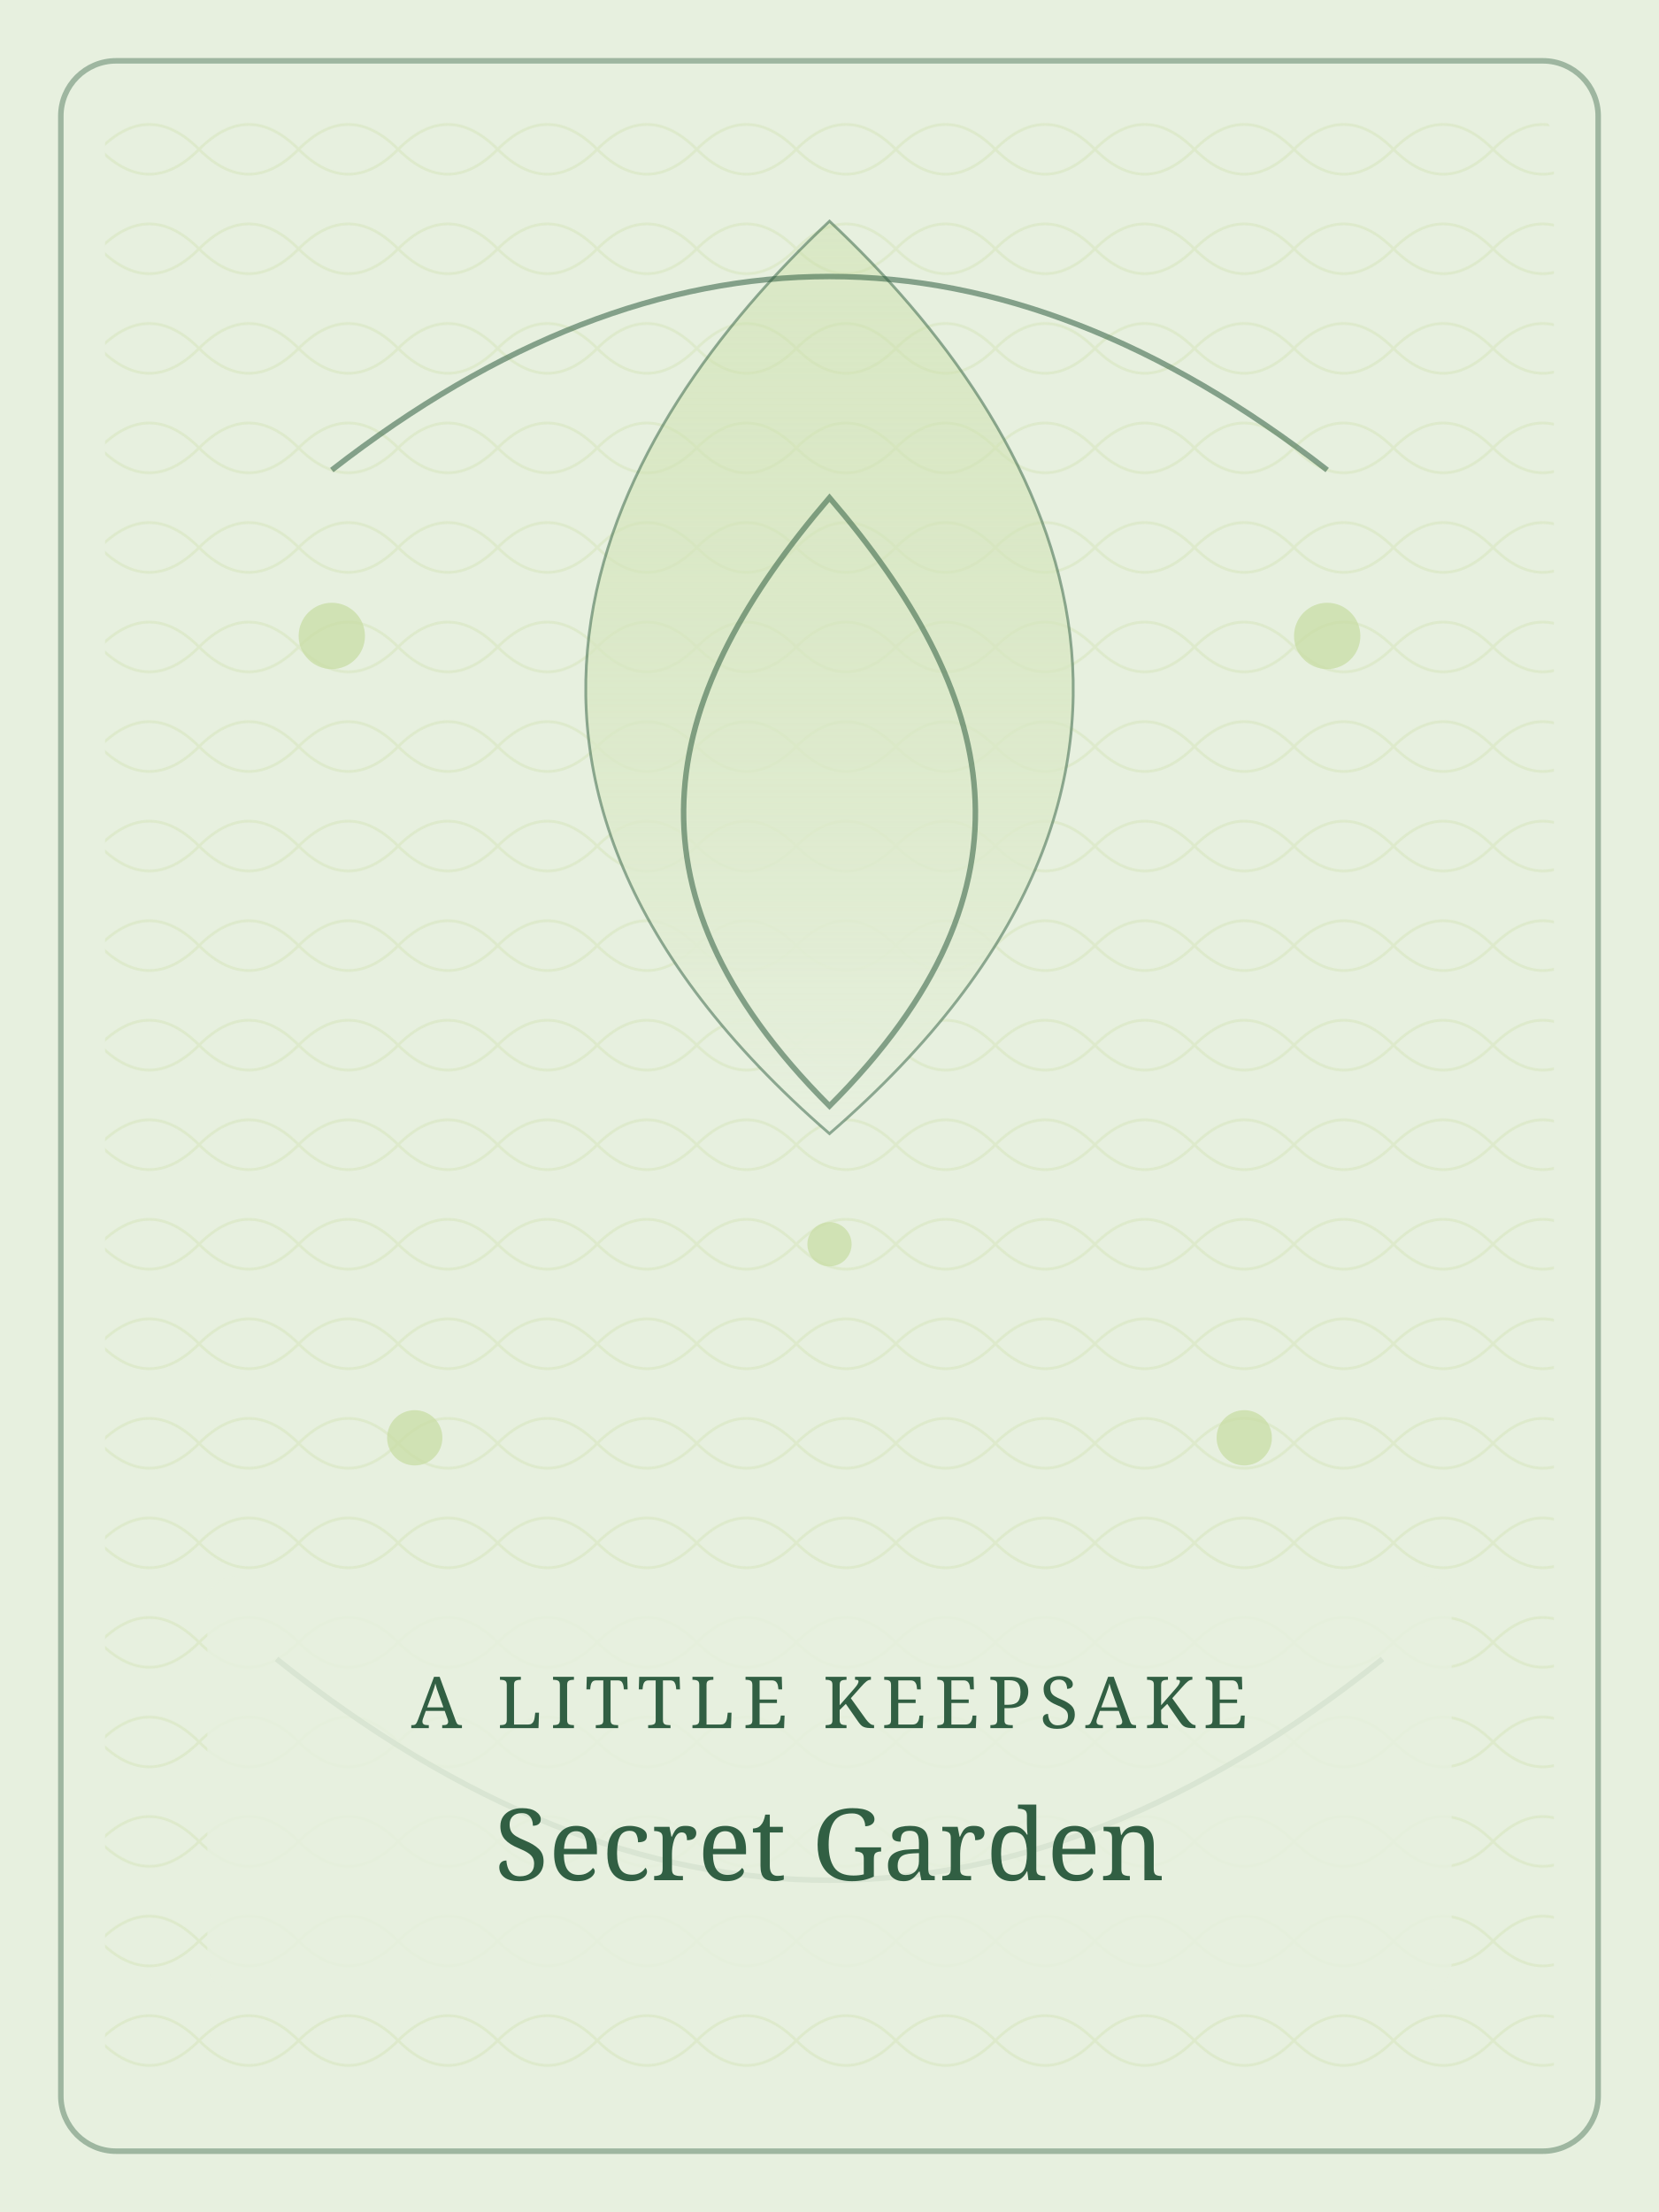
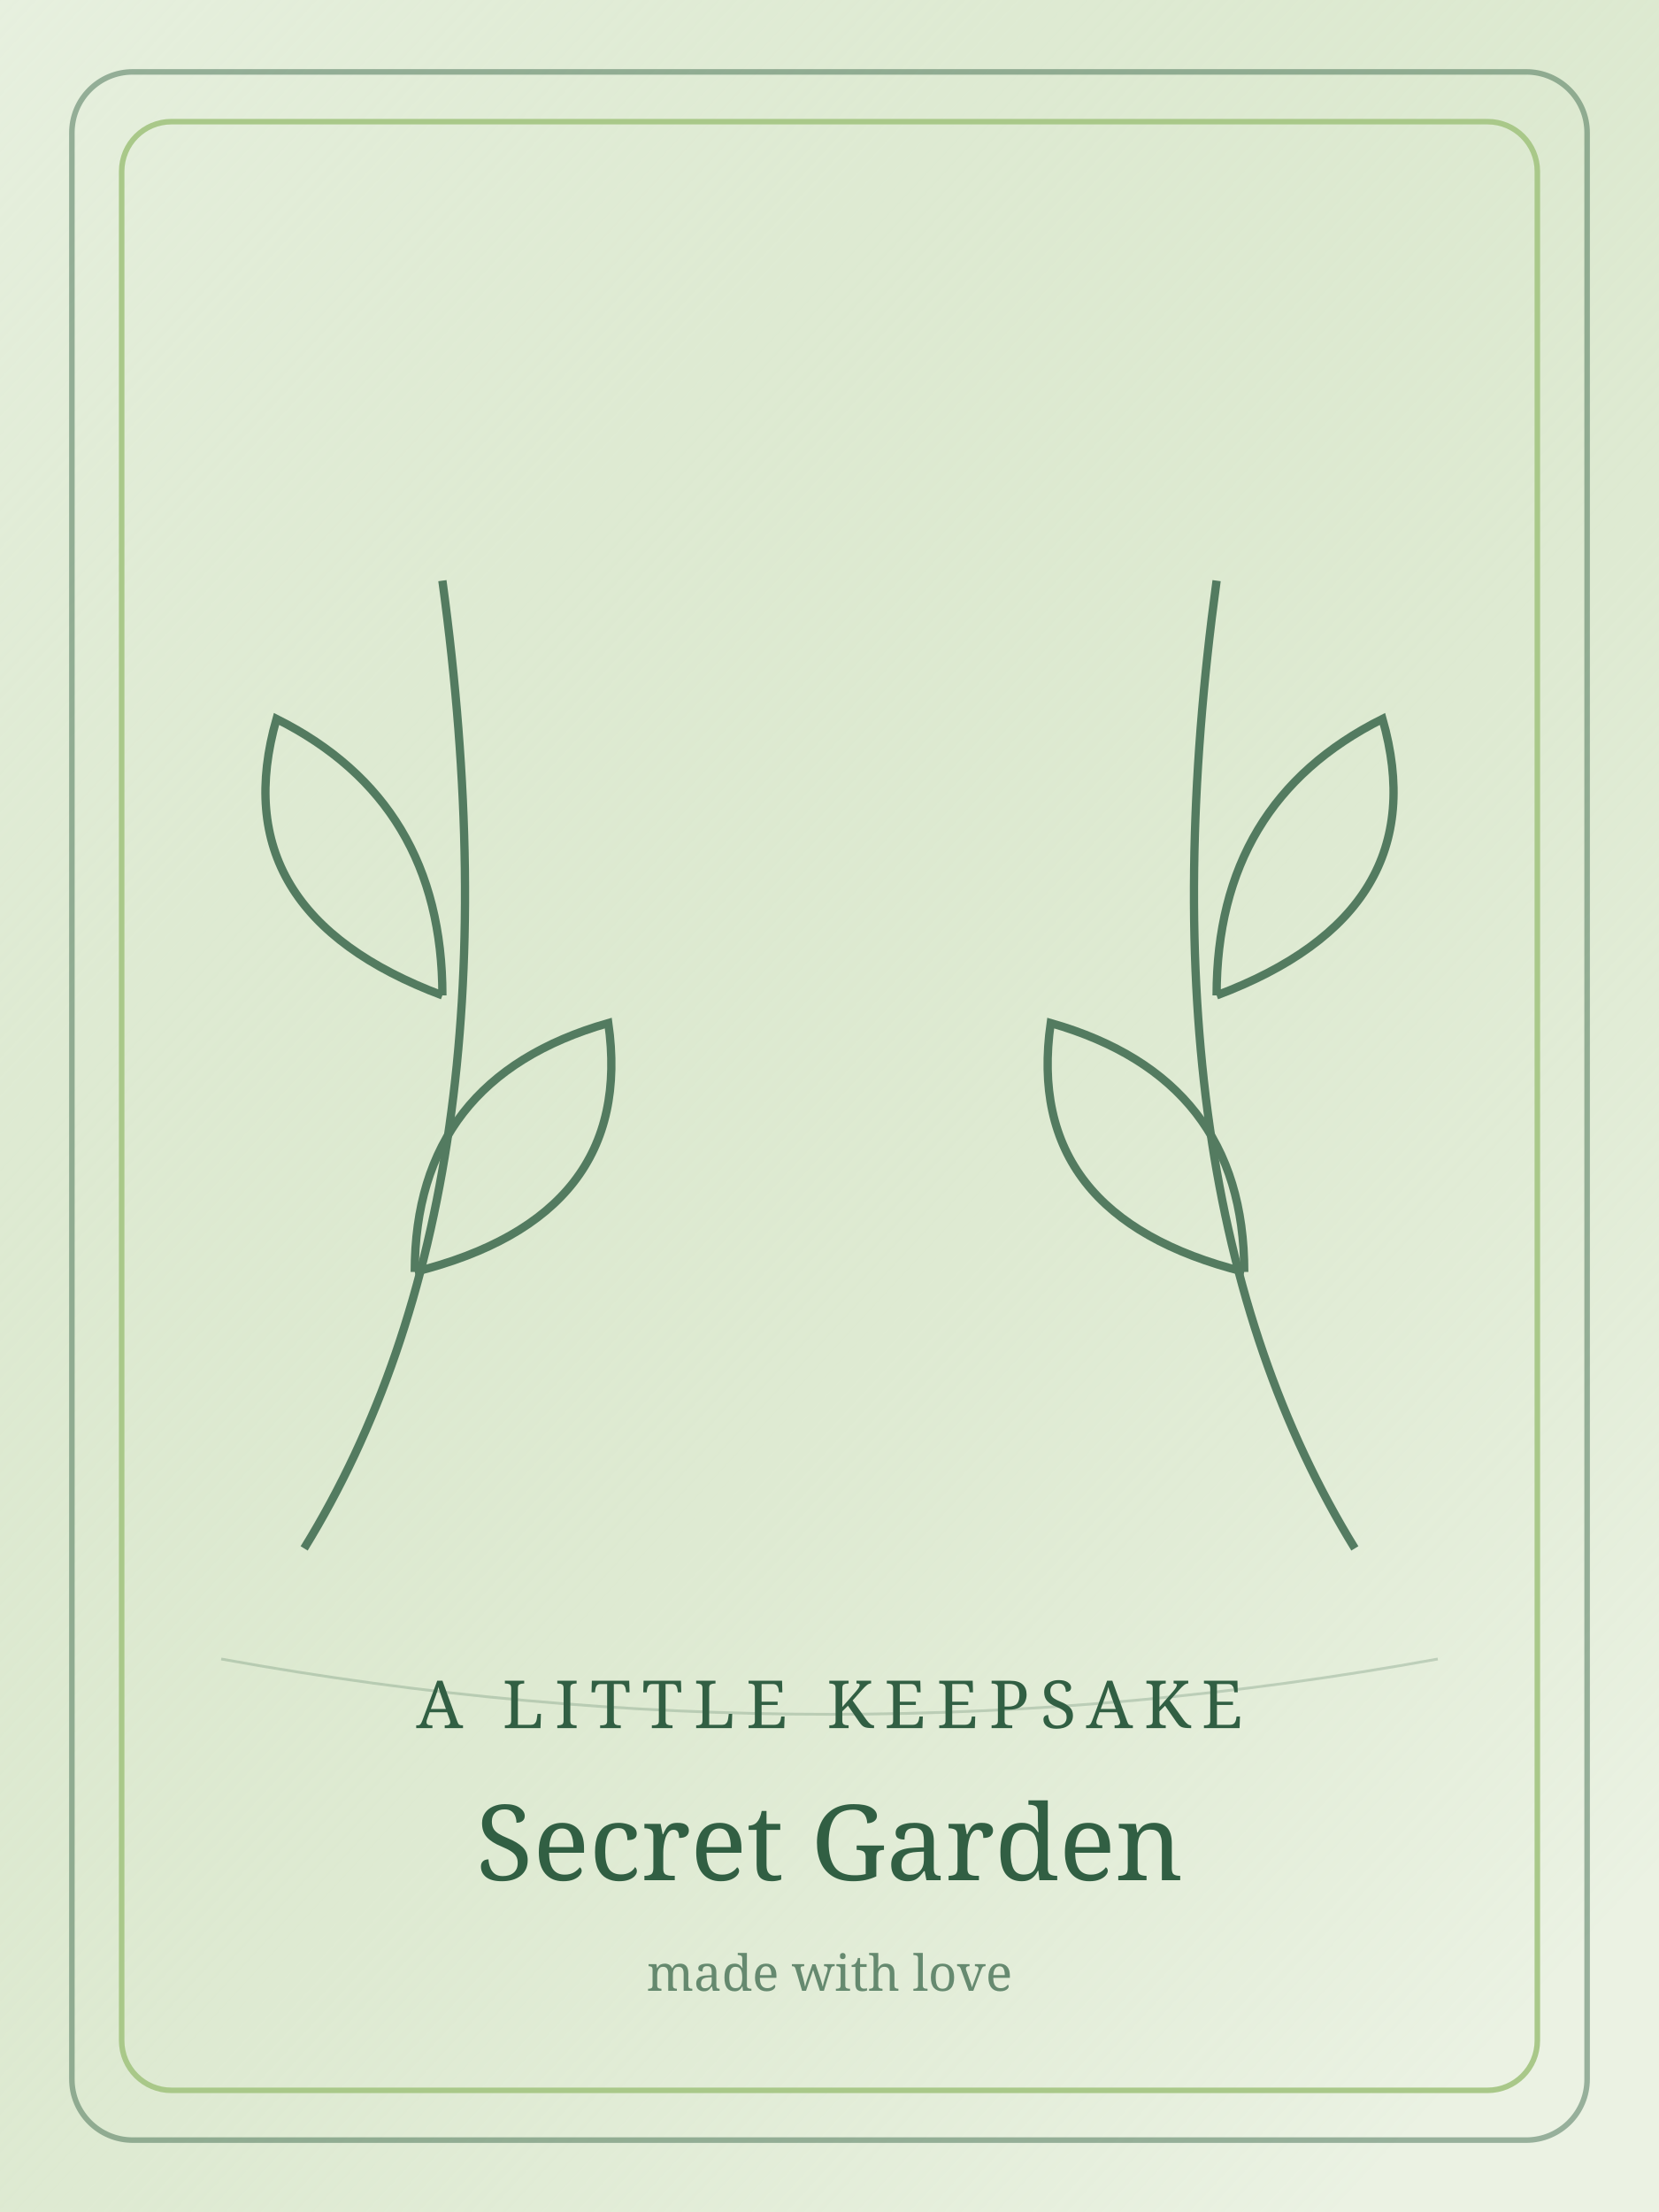
<svg xmlns="http://www.w3.org/2000/svg" viewBox="0 0 600 800">
  <defs>
-     <pattern id="p" width="36" height="36" patternUnits="userSpaceOnUse">
-       <path d="M0 18 Q18 0 36 18 Q18 36 0 18Z" fill="none" stroke="#c8dda4" stroke-opacity=".32" />
-     </pattern>
-     <linearGradient id="g" x2="0" y2="1">
-       <stop stop-color="#c8dda4" stop-opacity=".42" />
-       <stop offset="1" stop-color="#e7f0df" />
+     <linearGradient id="bg" x1="0" y1="0" x2="0.8" y2="1">
+       <stop stop-color="#e7f0df" />
+       <stop offset="1" stop-color="#a9c889" stop-opacity=".24" />
    </linearGradient>
  </defs>
-   <rect width="600" height="800" fill="#e7f0df" />
-   <rect x="22" y="22" width="556" height="756" rx="20" fill="none" stroke="#315f43" stroke-opacity=".4" stroke-width="2" />
-   <rect x="38" y="38" width="524" height="724" rx="14" fill="url(#p)" />
-   <path d="M300 80 C220 155 150 280 300 410 C450 280 380 155 300 80Z" fill="url(#g)" stroke="#315f43" stroke-opacity=".5" />
-   <g fill="none" stroke="#315f43" stroke-opacity=".55" stroke-width="2">
-     <path d="M300 180 C240 250 220 320 300 400 C380 320 360 250 300 180Z" />
-     <path d="M120 170 Q300 30 480 170 M100 600 Q300 760 500 600" />
+   <rect width="600" height="800" fill="url(#bg)" />
+   <rect x="26" y="26" width="548" height="748" rx="22" fill="none" stroke="#315f43" stroke-width="2" opacity=".45" />
+   <rect x="44" y="44" width="512" height="712" rx="18" fill="none" stroke="#a9c889" stroke-width="2" />
+   <g opacity=".8">
+     <g stroke="#315f43" fill="none" stroke-width="3">
+       <path d="M110 560 Q190 430 160 210 M490 560 Q410 430 440 210" />
+       <path d="M160 360 Q80 330 100 260 Q160 290 160 360 M440 360 Q520 330 500 260 Q440 290 440 360 M150 460 Q230 440 220 370 Q150 390 150 460 M450 460 Q370 440 380 370 Q450 390 450 460" />
+     </g>
  </g>
-   <g fill="#c8dda4" opacity=".72">
-     <circle cx="120" cy="230" r="12" />
-     <circle cx="480" cy="230" r="12" />
-     <circle cx="150" cy="520" r="10" />
-     <circle cx="450" cy="520" r="10" />
-     <circle cx="300" cy="450" r="8" />
-   </g>
-   <rect x="75" y="570" width="450" height="150" rx="10" fill="#e7f0df" fill-opacity=".86" />
-   <text x="300" y="625" text-anchor="middle" font-family="Georgia,serif" font-size="26" fill="#315f43" letter-spacing="3">A LITTLE KEEPSAKE</text>
-   <text x="300" y="680" text-anchor="middle" font-family="Georgia,serif" font-size="36" fill="#315f43">Secret Garden</text>
+   <path d="M80 600 Q300 640 520 600" fill="none" stroke="#315f43" opacity=".22" />
+   <text x="300" y="625" text-anchor="middle" font-family="Georgia,serif" font-size="24" fill="#315f43" letter-spacing="4">A LITTLE KEEPSAKE</text>
+   <text x="300" y="680" text-anchor="middle" font-family="Georgia,serif" font-size="38" fill="#315f43">Secret Garden</text>
+   <text x="300" y="720" text-anchor="middle" font-family="serif" font-size="18" fill="#315f43" opacity=".7">made with love</text>
</svg>
